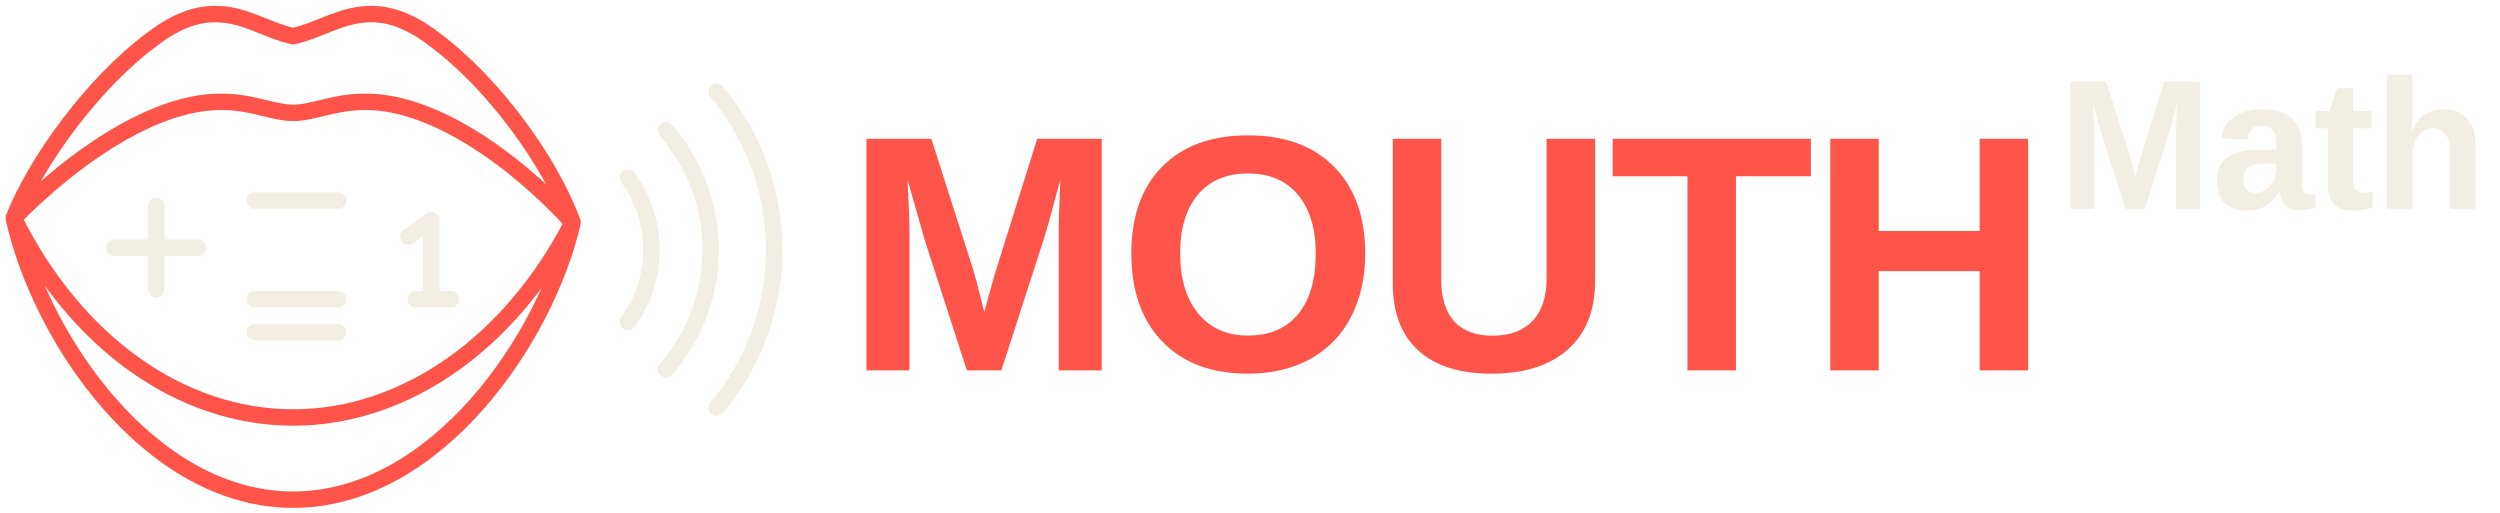
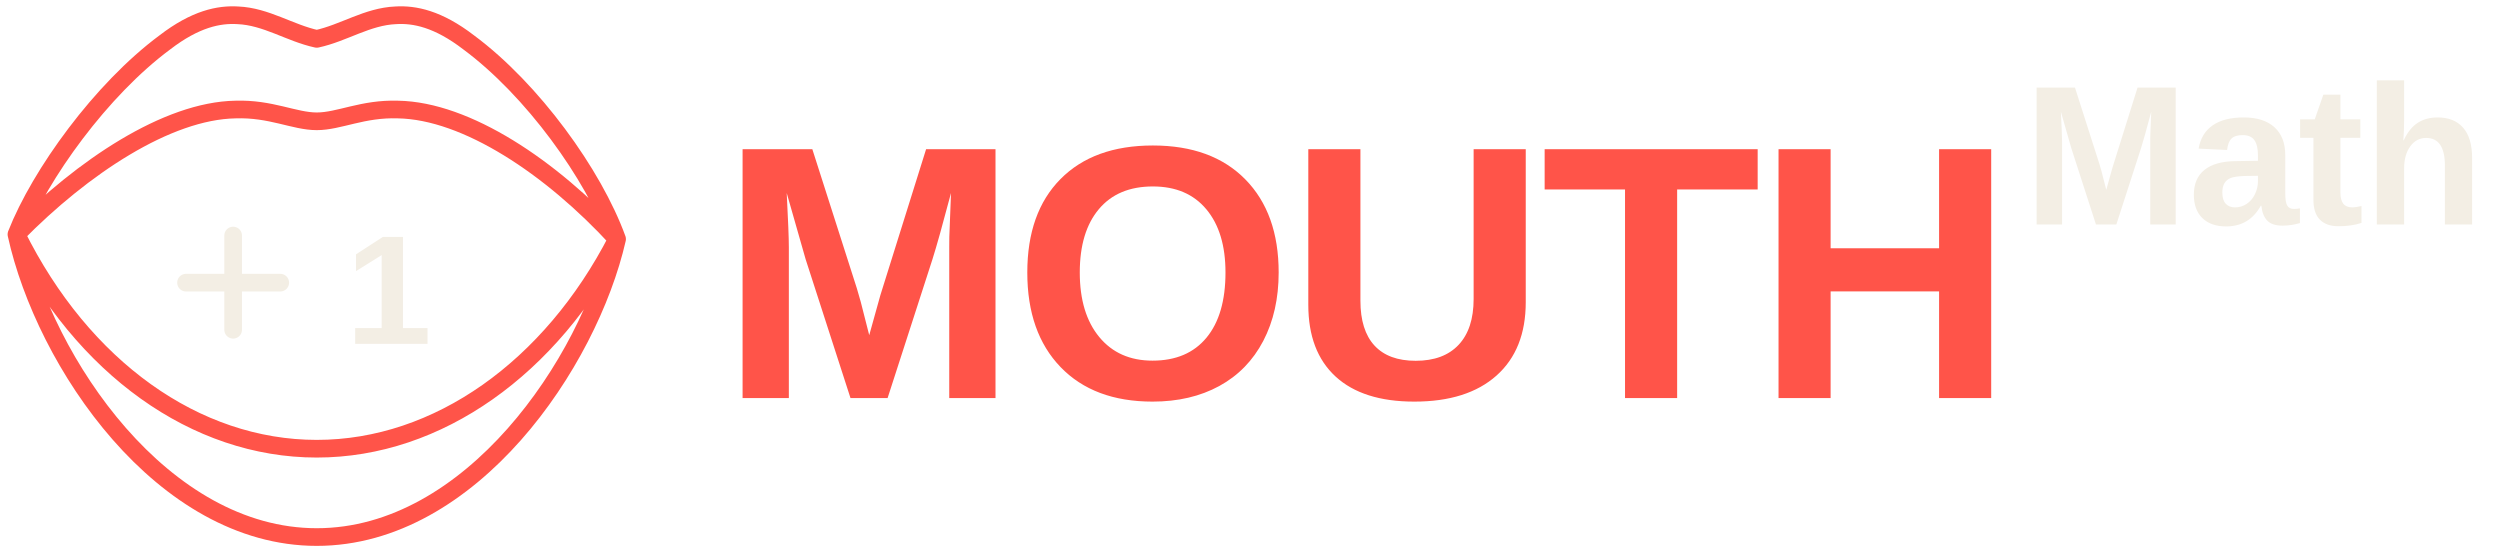
- <svg xmlns="http://www.w3.org/2000/svg" width="273" height="56" focusable="false" class="mmlogo" viewBox="144 238 1140.2 234" role="img" aria-label="MouthMath">
+ <svg xmlns="http://www.w3.org/2000/svg" width="254" height="56" focusable="false" class="mmlogo" viewBox="144 238 1059.4 234" role="img" aria-label="MouthMath">
  <path d="M150,337.5 C160,312 186,276 213,256 C226,246 236,244 244,244.5 C256,245 266,252 277.5,254.5 C289,252 299,245 311,244.5 C319,244 329,246 342,256 C369,276 395,312 405,339.5 M150,337.5 C178,309 214,285 243,284.5 C258,284 268,289.5 277.5,289.5 C287,289.5 297,284 312,284.5 C341,285 377,309 405,339.5 M150,337.5 C178,394 226,428.5 277.5,428.5 C329,428.5 377,394 405,339.5 M150,337.5 C162,392 212,466 277.5,466 C343,466 393,392 405,339.5" fill="none" stroke="#ff5449" stroke-width="7.5" stroke-linecap="round" stroke-linejoin="round" />
-   <path d="M196,351 H234 M215,332 V370 M260,329.5 H298 M260,374.5 H298 M260,389.5 H298 M330,346 L340.5,338.5 V374.5 M333.5,374.5 H349.5" fill="none" stroke="#f3eee4" stroke-width="7.5" stroke-linecap="round" stroke-linejoin="round" />
-   <path d="M430.3,319.1 A56,56 0 0 1 430.3,384.9 M447.6,297.5 A83,83 0 0 1 447.6,406.5 M470.8,280.0 A112,112 0 0 1 470.8,424.0" fill="none" stroke="#f3eee4" stroke-width="7.5" stroke-linecap="round" stroke-linejoin="round" />
-   <text class="mmwm" x="528.8" y="407.0" fill="#ff5449" style="font-family:Arial,'Helvetica Neue',Helvetica,'Liberation Sans',sans-serif;font-weight:700;font-size:153.57px;letter-spacing:-0.02em">MOUTH</text>
-   <text x="1082.8" y="333.3" fill="#f3eee4" style="font-family:Arial,'Helvetica Neue',Helvetica,'Liberation Sans',sans-serif;font-weight:700;font-size:84.46px;letter-spacing:-0.005em">Math</text>
+   <path d="M222,358 H262 M242,338 V378" fill="none" stroke="#f3eee4" stroke-width="7.5" stroke-linecap="round" stroke-linejoin="round" />
+   <text x="308" y="384" text-anchor="middle" fill="#f3eee4" style="font-family:Arial,'Helvetica Neue',Helvetica,'Liberation Sans',sans-serif;font-weight:700;font-size:66px">1</text>
+   <text class="mmwm" x="448" y="407.0" fill="#ff5449" style="font-family:Arial,'Helvetica Neue',Helvetica,'Liberation Sans',sans-serif;font-weight:700;font-size:153.57px;letter-spacing:-0.02em">MOUTH</text>
+   <text x="1002" y="333.3" fill="#f3eee4" style="font-family:Arial,'Helvetica Neue',Helvetica,'Liberation Sans',sans-serif;font-weight:700;font-size:84.46px;letter-spacing:-0.005em">Math</text>
</svg>
